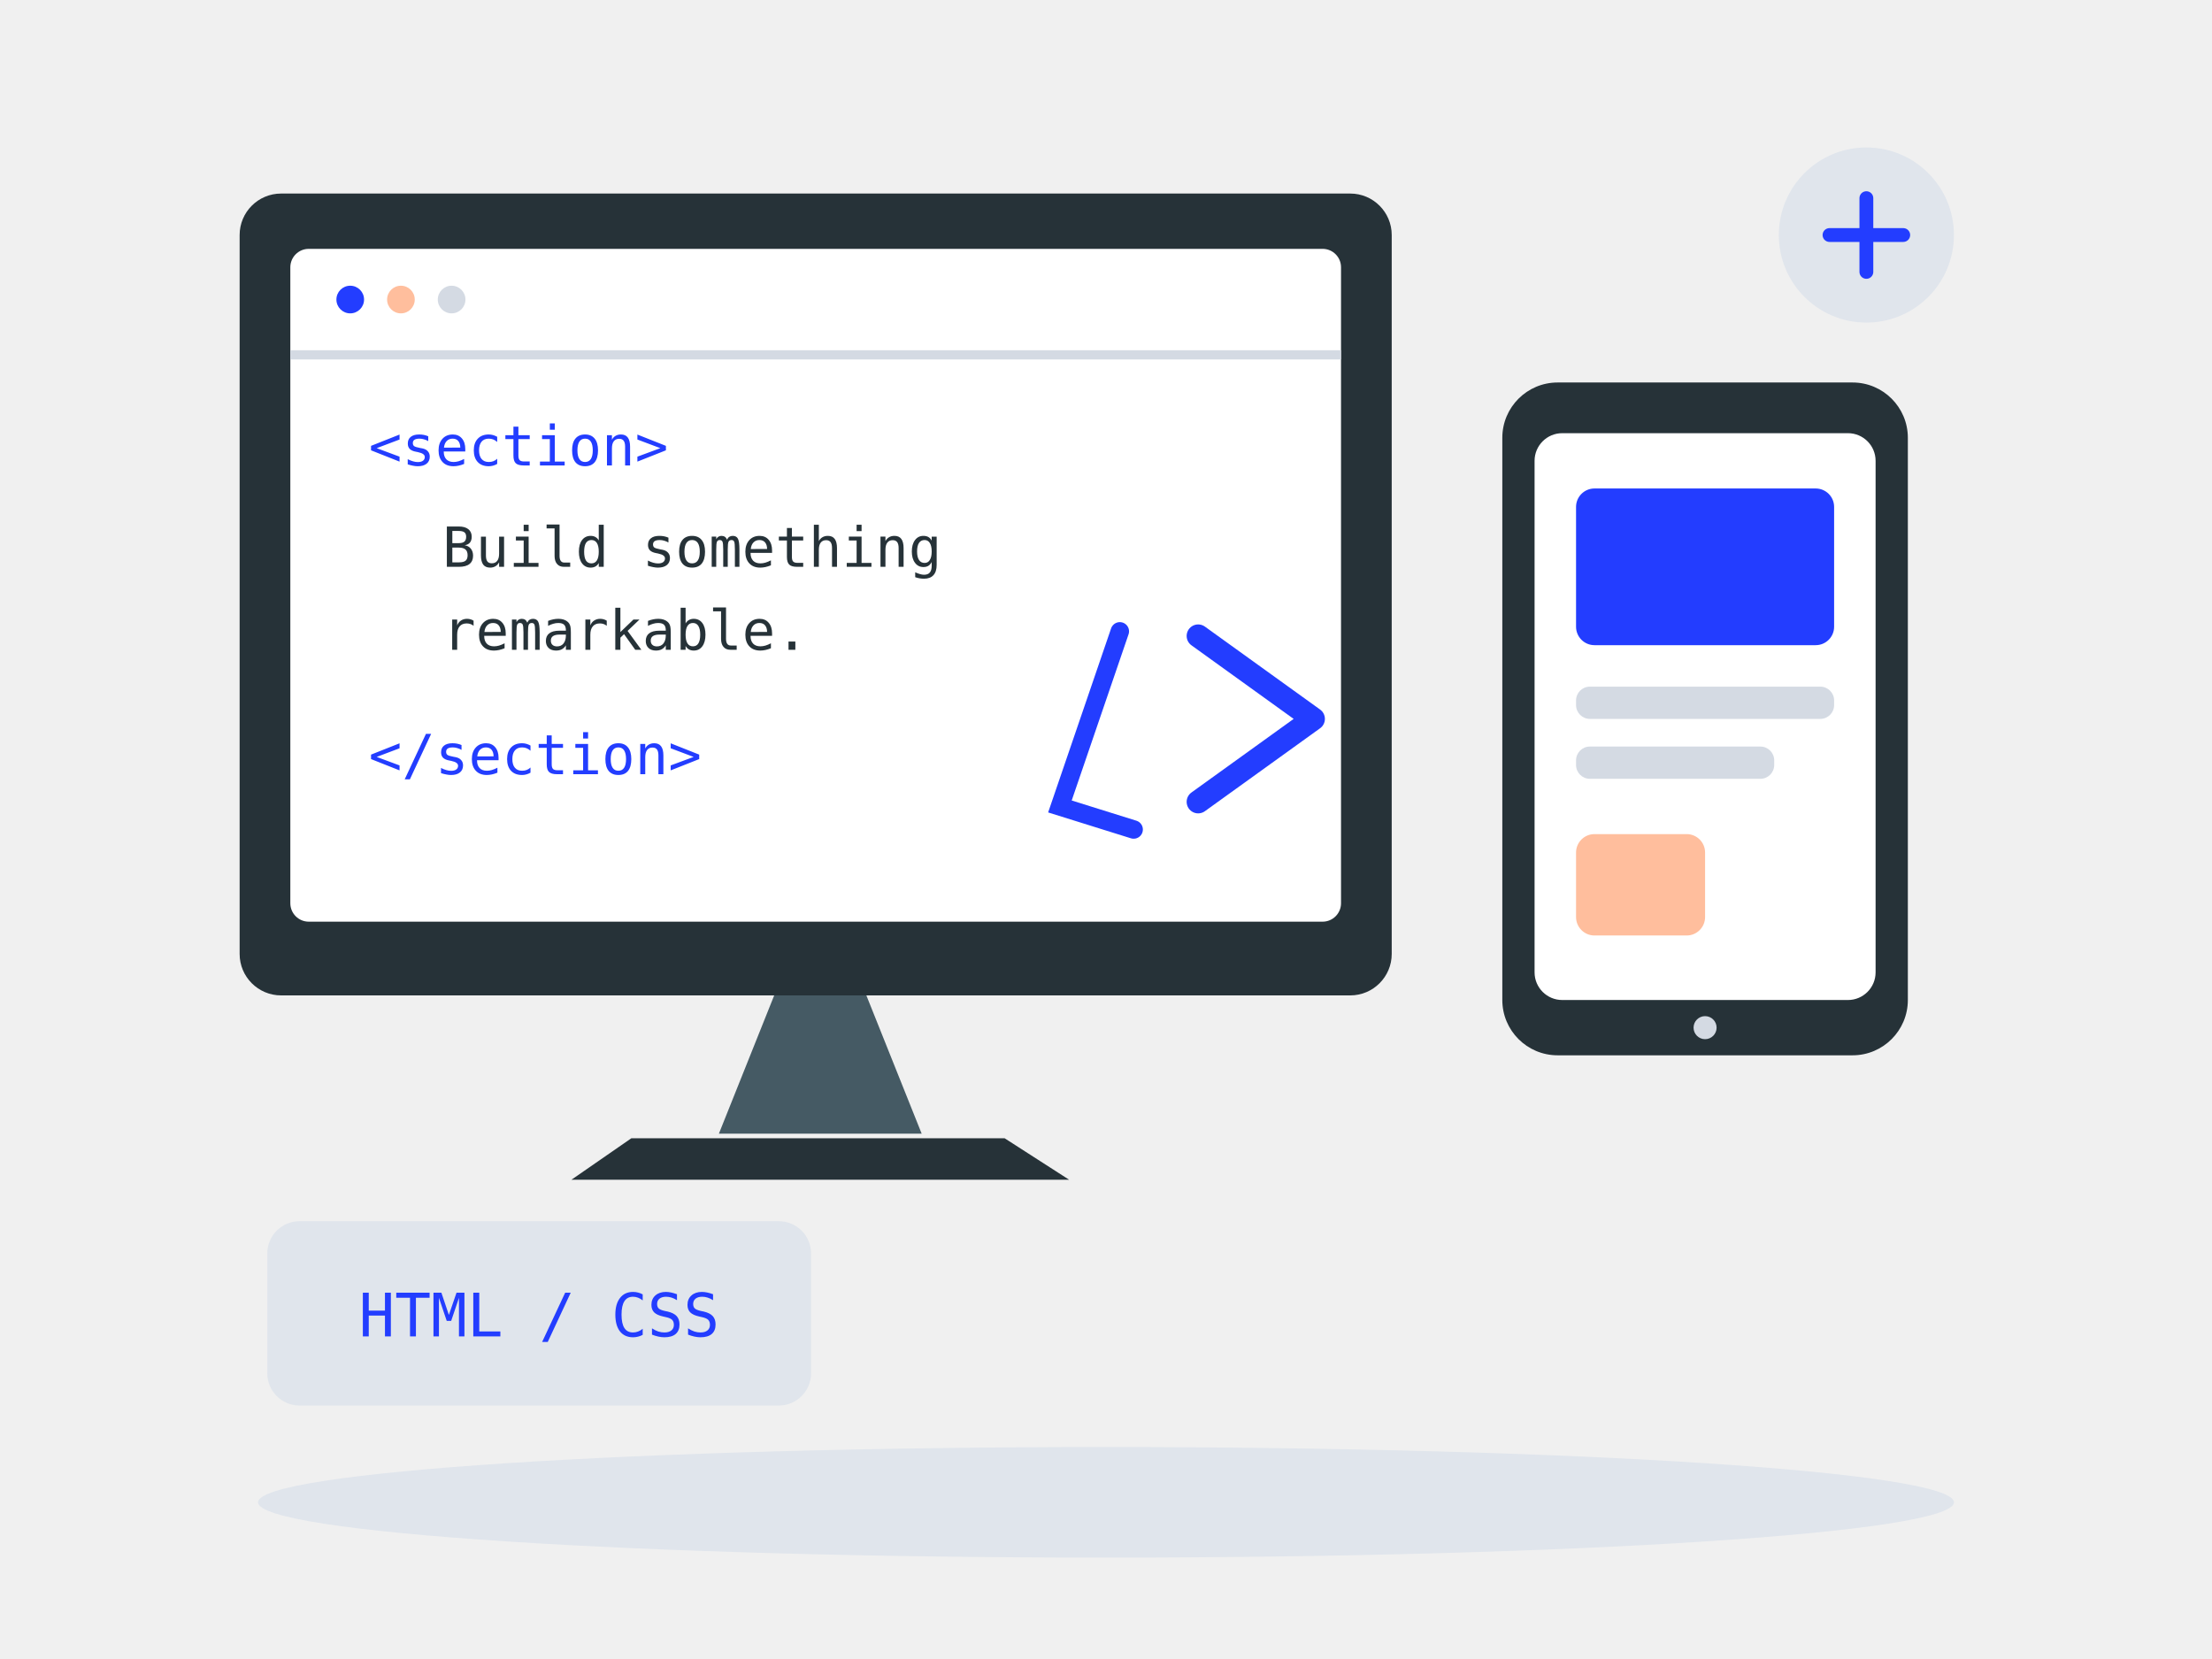
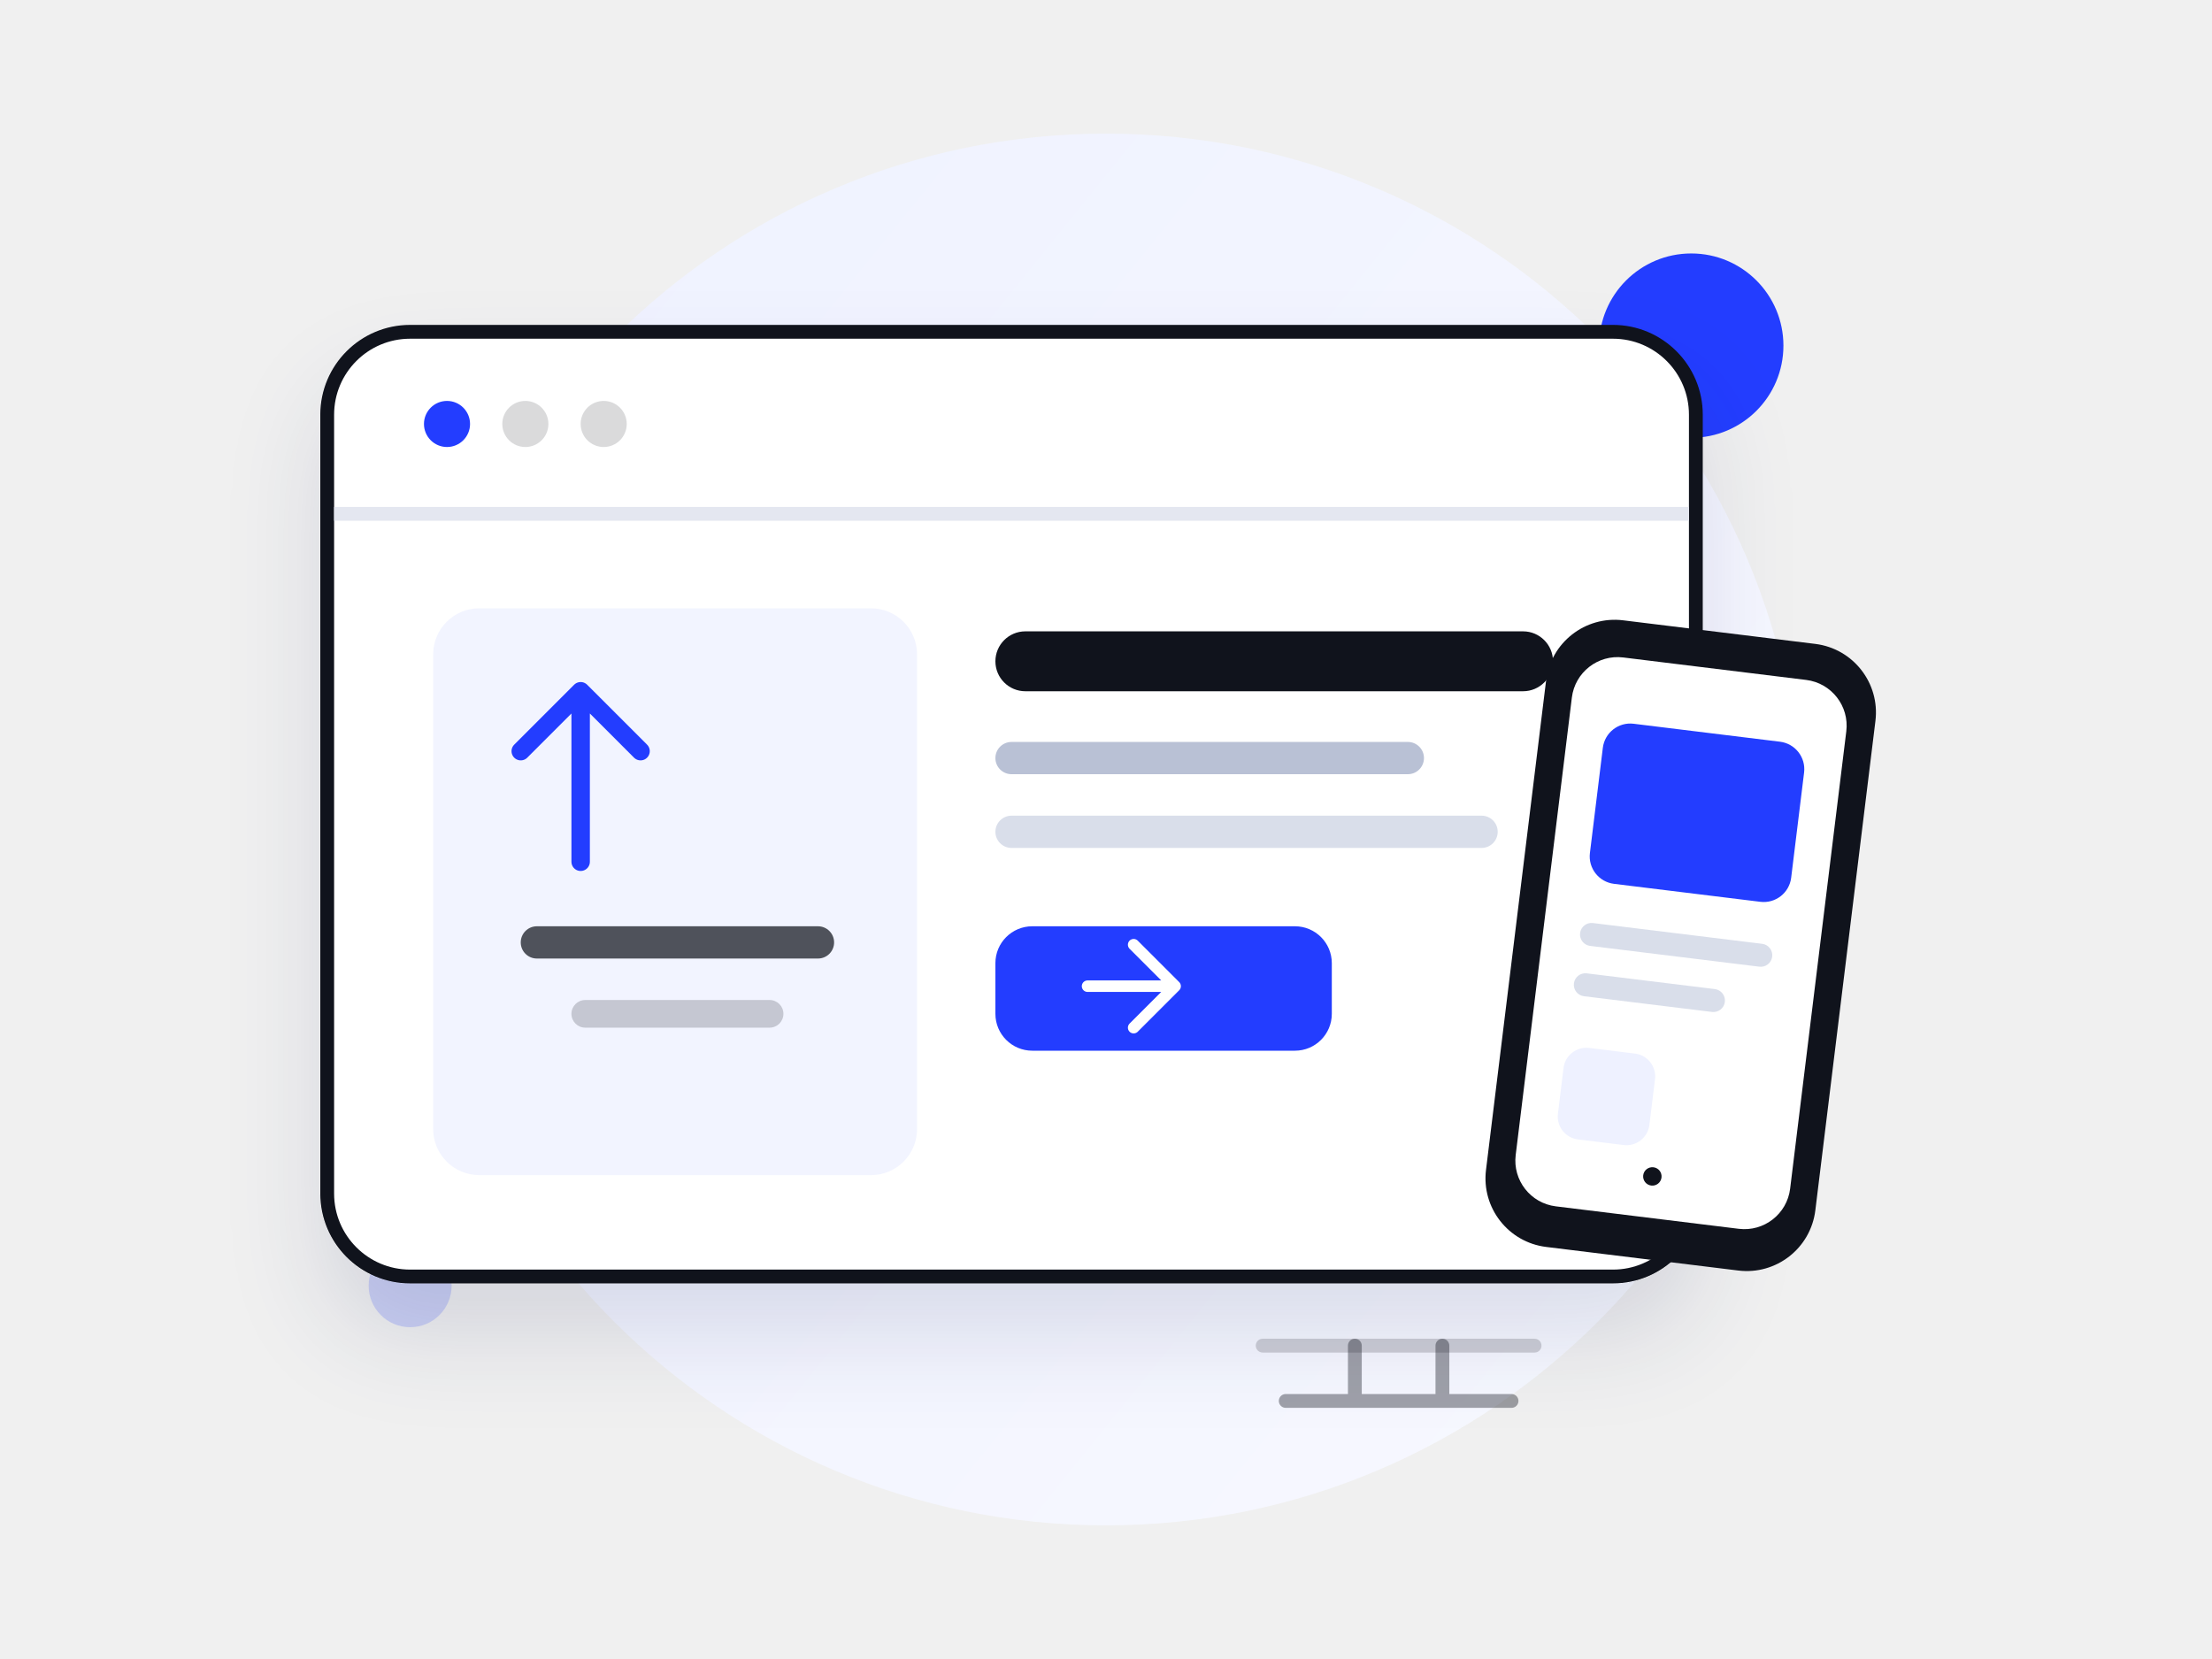
- <svg xmlns="http://www.w3.org/2000/svg" viewBox="0 0 480 360">
-   <ellipse cx="240" cy="326" rx="184" ry="12" fill="#e0e5ec" />
-   <rect x="52" y="42" width="250" height="174" rx="9" fill="#263238" />
-   <rect x="63" y="54" width="228" height="146" rx="4" fill="#fff" />
-   <path d="M63 77h228" stroke="#d4dae3" stroke-width="2" />
-   <circle cx="76" cy="65" r="3" fill="#233dff" />
-   <circle cx="87" cy="65" r="3" fill="#ffbe9d" />
-   <circle cx="98" cy="65" r="3" fill="#d4dae3" />
-   <g font-family="monospace" font-size="12" fill="#263238">
-     <text x="80" y="101" fill="#233dff">&lt;section&gt;</text>
-     <text x="96" y="123">Build something</text>
-     <text x="96" y="141">remarkable.</text>
-     <text x="80" y="168" fill="#233dff">&lt;/section&gt;</text>
+ <svg xmlns="http://www.w3.org/2000/svg" viewBox="0 0 480 360" fill="none">
+   <defs>
+     <linearGradient id="wash" x1="58" y1="37" x2="412" y2="323" gradientUnits="userSpaceOnUse">
+       <stop stop-color="#EEF1FF" />
+       <stop offset="1" stop-color="#F8F9FF" />
+     </linearGradient>
+     <filter id="shadow" x="48" y="46" width="388" height="284" color-interpolation-filters="sRGB" filterUnits="userSpaceOnUse">
+       <feFlood flood-opacity="0" result="BackgroundImageFix" />
+       <feColorMatrix in="SourceAlpha" values="0 0 0 0 0 0 0 0 0 0 0 0 0 0 0 0 0 0 127 0" result="hardAlpha" />
+       <feOffset dy="12" />
+       <feGaussianBlur stdDeviation="10" />
+       <feComposite in2="hardAlpha" operator="out" />
+       <feColorMatrix values="0 0 0 0 0.075 0 0 0 0 0.11 0 0 0 0 0.34 0 0 0 0.12 0" />
+       <feBlend in2="BackgroundImageFix" result="effect1_dropShadow" />
+       <feBlend in="SourceGraphic" in2="effect1_dropShadow" result="shape" />
+     </filter>
+   </defs>
+   <circle cx="240" cy="180" r="151" fill="url(#wash)" />
+   <circle cx="367" cy="75" r="20" fill="#233DFF" />
+   <circle cx="89" cy="279" r="9" fill="#233DFF" opacity=".18" />
+   <g filter="url(#shadow)">
+     <rect x="71" y="72" width="297" height="205" rx="18" fill="#fff" stroke="#10131C" stroke-width="3" />
+     <path d="M72.5 111.5h294" stroke="#E4E7F0" stroke-width="3" />
+     <circle cx="97" cy="92" r="5" fill="#233DFF" />
+     <circle cx="114" cy="92" r="5" fill="#10131C" opacity=".16" />
+     <circle cx="131" cy="92" r="5" fill="#10131C" opacity=".16" />
+     <rect x="94" y="132" width="105" height="123" rx="10" fill="#F2F4FF" />
+     <path d="M113 163l13-13 13 13m-13-13v37" stroke="#233DFF" stroke-linecap="round" stroke-linejoin="round" stroke-width="4" />
+     <rect x="113" y="201" width="68" height="7" rx="3.5" fill="#10131C" opacity=".72" />
+     <rect x="124" y="217" width="46" height="6" rx="3" fill="#10131C" opacity=".2" />
+     <rect x="216" y="137" width="121" height="13" rx="6.5" fill="#10131C" />
+     <rect x="216" y="161" width="93" height="7" rx="3.5" fill="#B9C1D5" />
+     <rect x="216" y="177" width="109" height="7" rx="3.5" fill="#D9DEEA" />
+     <rect x="216" y="201" width="73" height="27" rx="8" fill="#233DFF" />
+     <path d="M236 214h19m-9-9 9 9-9 9" stroke="#fff" stroke-linecap="round" stroke-linejoin="round" stroke-width="2.5" />
  </g>
-   <path d="M168 216h20l12 30h-44z" fill="#455a64" />
-   <path d="M137 247h81l14 9H124z" fill="#263238" />
-   <rect x="326" y="83" width="88" height="146" rx="12" fill="#263238" />
-   <rect x="333" y="94" width="74" height="123" rx="6" fill="#fff" />
-   <rect x="342" y="106" width="56" height="34" rx="4" fill="#233dff" />
-   <rect x="342" y="149" width="56" height="7" rx="3" fill="#d4dae3" />
-   <rect x="342" y="162" width="43" height="7" rx="3" fill="#d4dae3" />
-   <rect x="342" y="181" width="28" height="22" rx="4" fill="#ffbe9d" />
-   <circle cx="370" cy="223" r="2.5" fill="#d4dae3" />
-   <path d="M260 138l25 18-25 18" fill="none" stroke="#233dff" stroke-width="5" stroke-linecap="round" stroke-linejoin="round" />
-   <path d="M246 180l-16-5 13-38" fill="none" stroke="#233dff" stroke-width="4" stroke-linecap="round" />
-   <rect x="58" y="265" width="118" height="40" rx="7" fill="#e0e5ec" />
-   <text x="117" y="290" text-anchor="middle" font-family="monospace" font-size="13" fill="#233dff">HTML / CSS</text>
-   <circle cx="405" cy="51" r="19" fill="#e0e5ec" />
-   <path d="M397 51h16m-8-8v16" stroke="#233dff" stroke-width="3" stroke-linecap="round" />
+   <g transform="rotate(7 358 227)">
+     <rect x="326" y="136" width="72" height="137" rx="15" fill="#10131C" />
+     <rect x="332" y="144" width="60" height="120" rx="10" fill="#fff" />
+     <rect x="340" y="158" width="44" height="35" rx="6" fill="#233DFF" />
+     <rect x="340" y="202" width="42" height="5" rx="2.5" fill="#D9DEEA" />
+     <rect x="340" y="213" width="33" height="5" rx="2.5" fill="#D9DEEA" />
+     <rect x="340" y="229" width="20" height="20" rx="5" fill="#EEF1FF" />
+     <circle cx="362" cy="255" r="2" fill="#10131C" />
+   </g>
+   <path d="M274 292h59" stroke="#10131C" stroke-linecap="round" stroke-width="3" opacity=".18" />
+   <path d="M294 292v12m19-12v12m-34 0h49" stroke="#10131C" stroke-linecap="round" stroke-width="3" opacity=".38" />
</svg>
